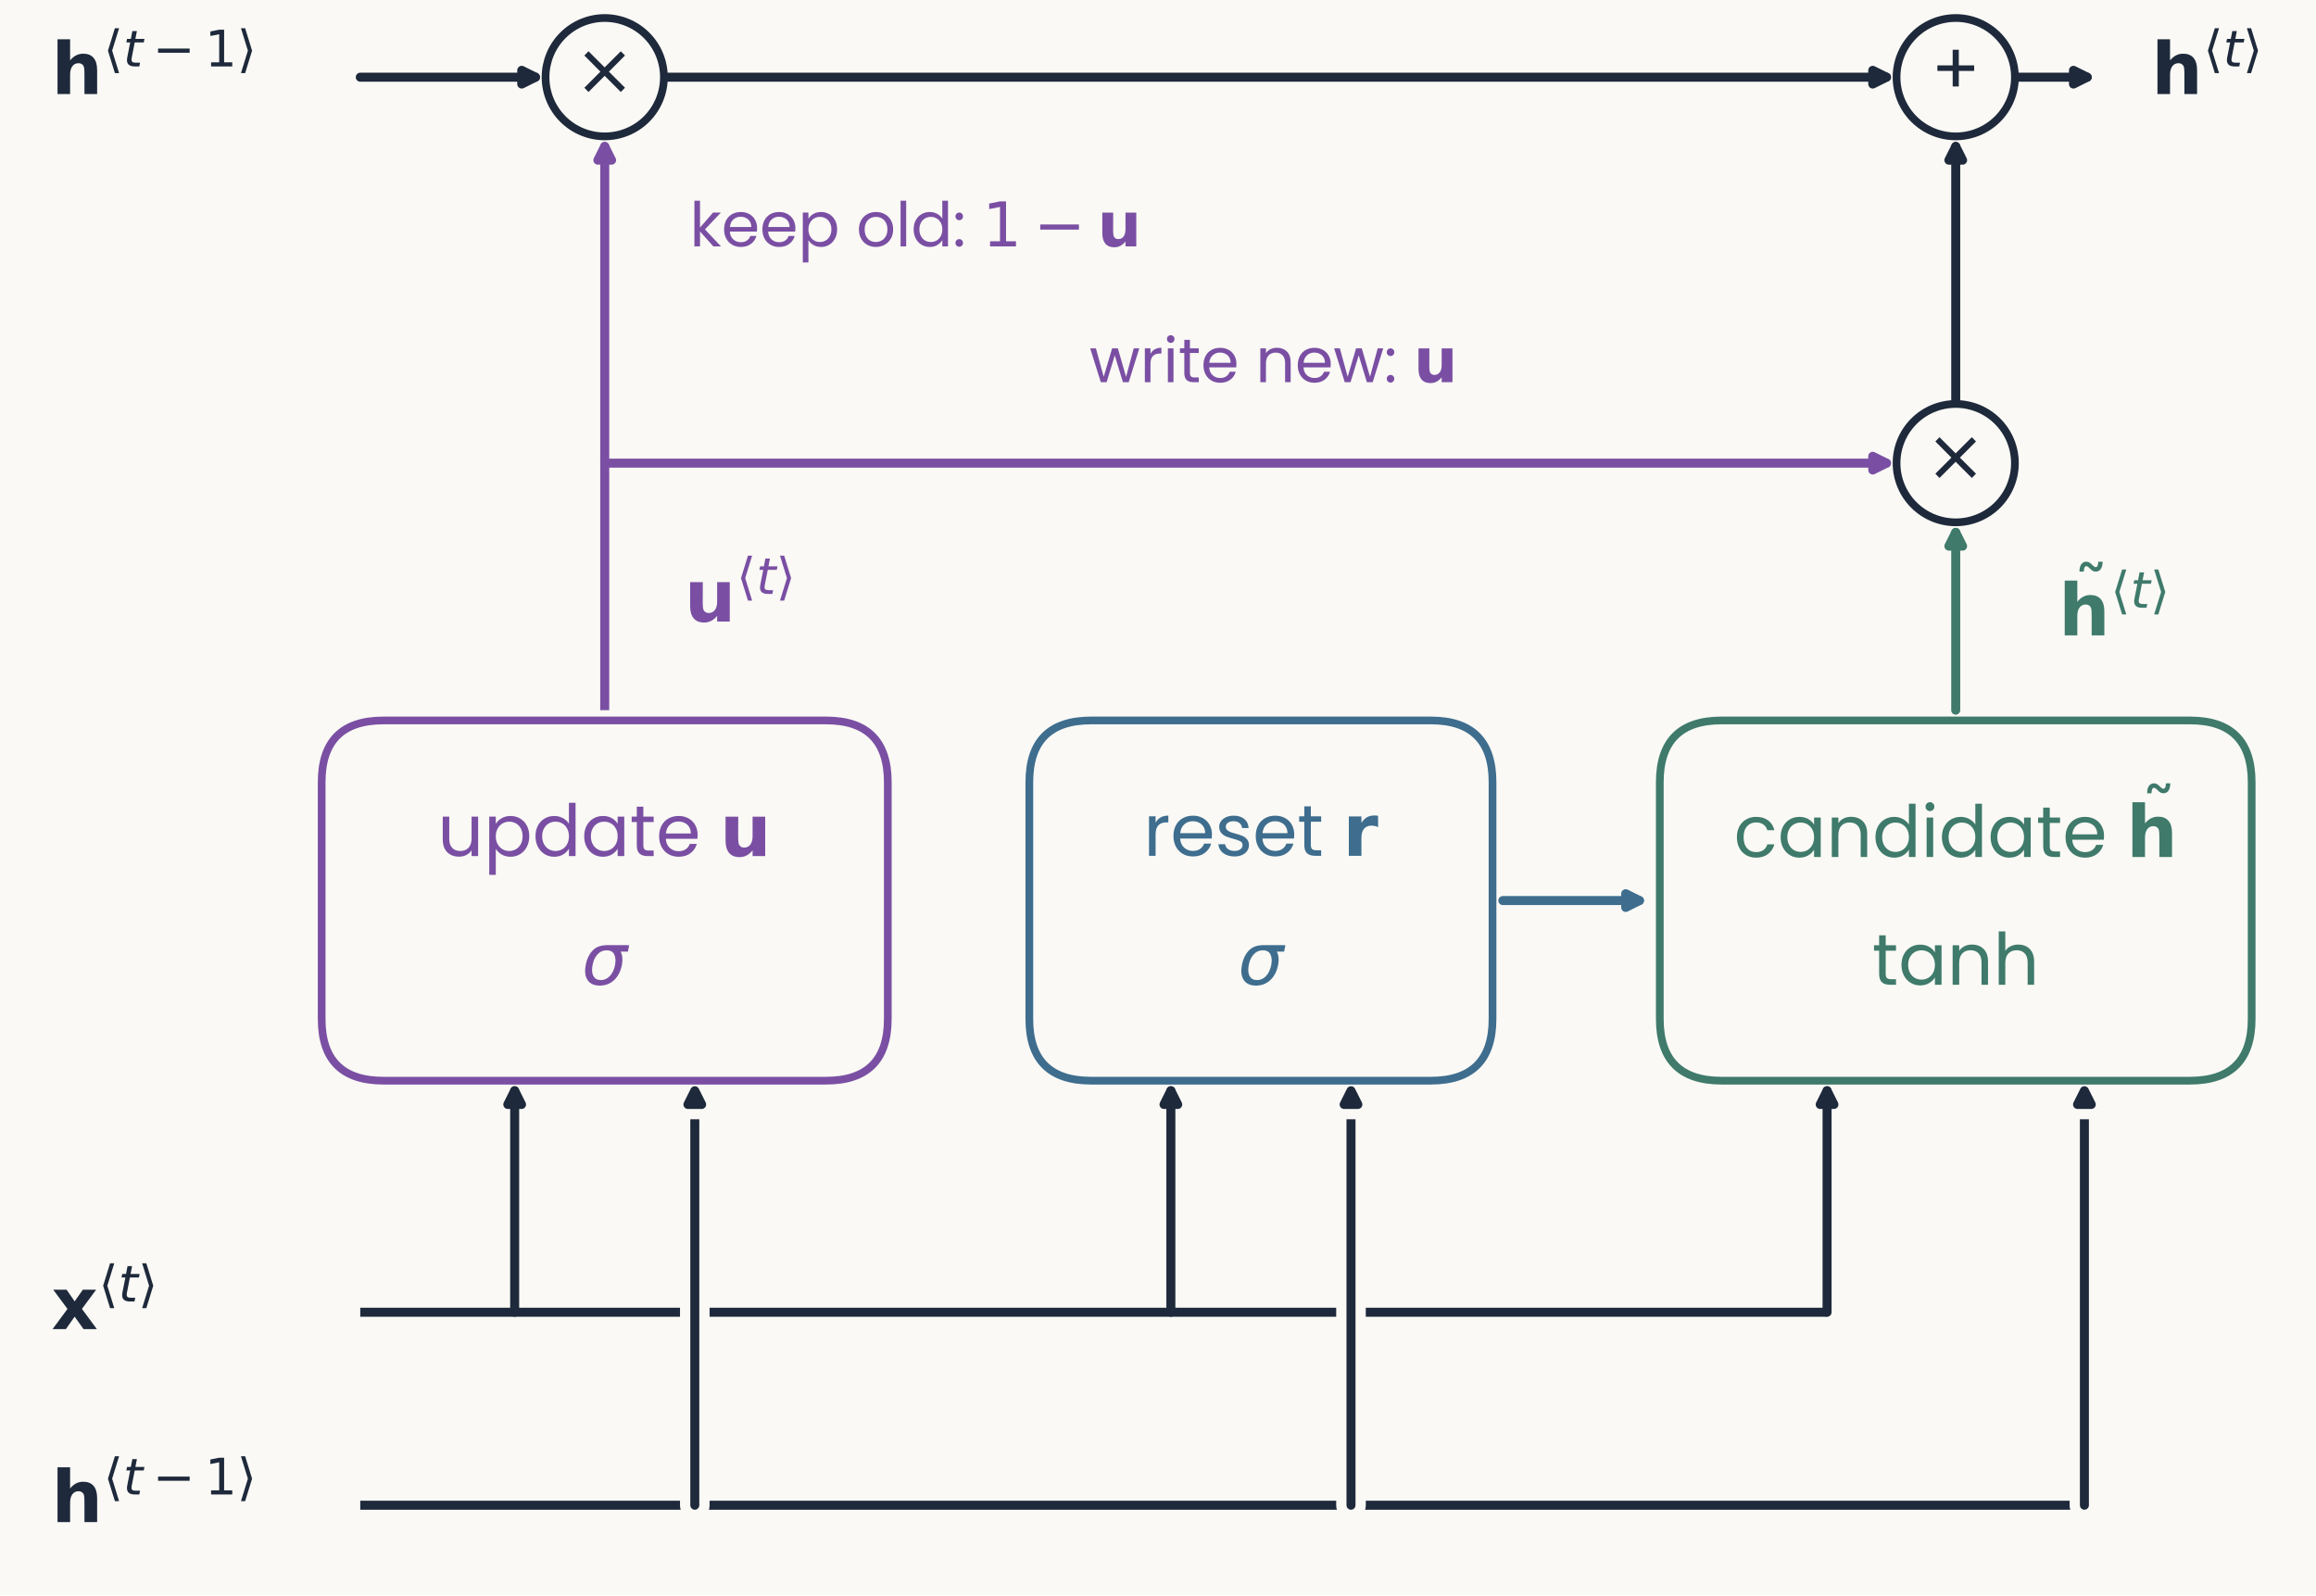
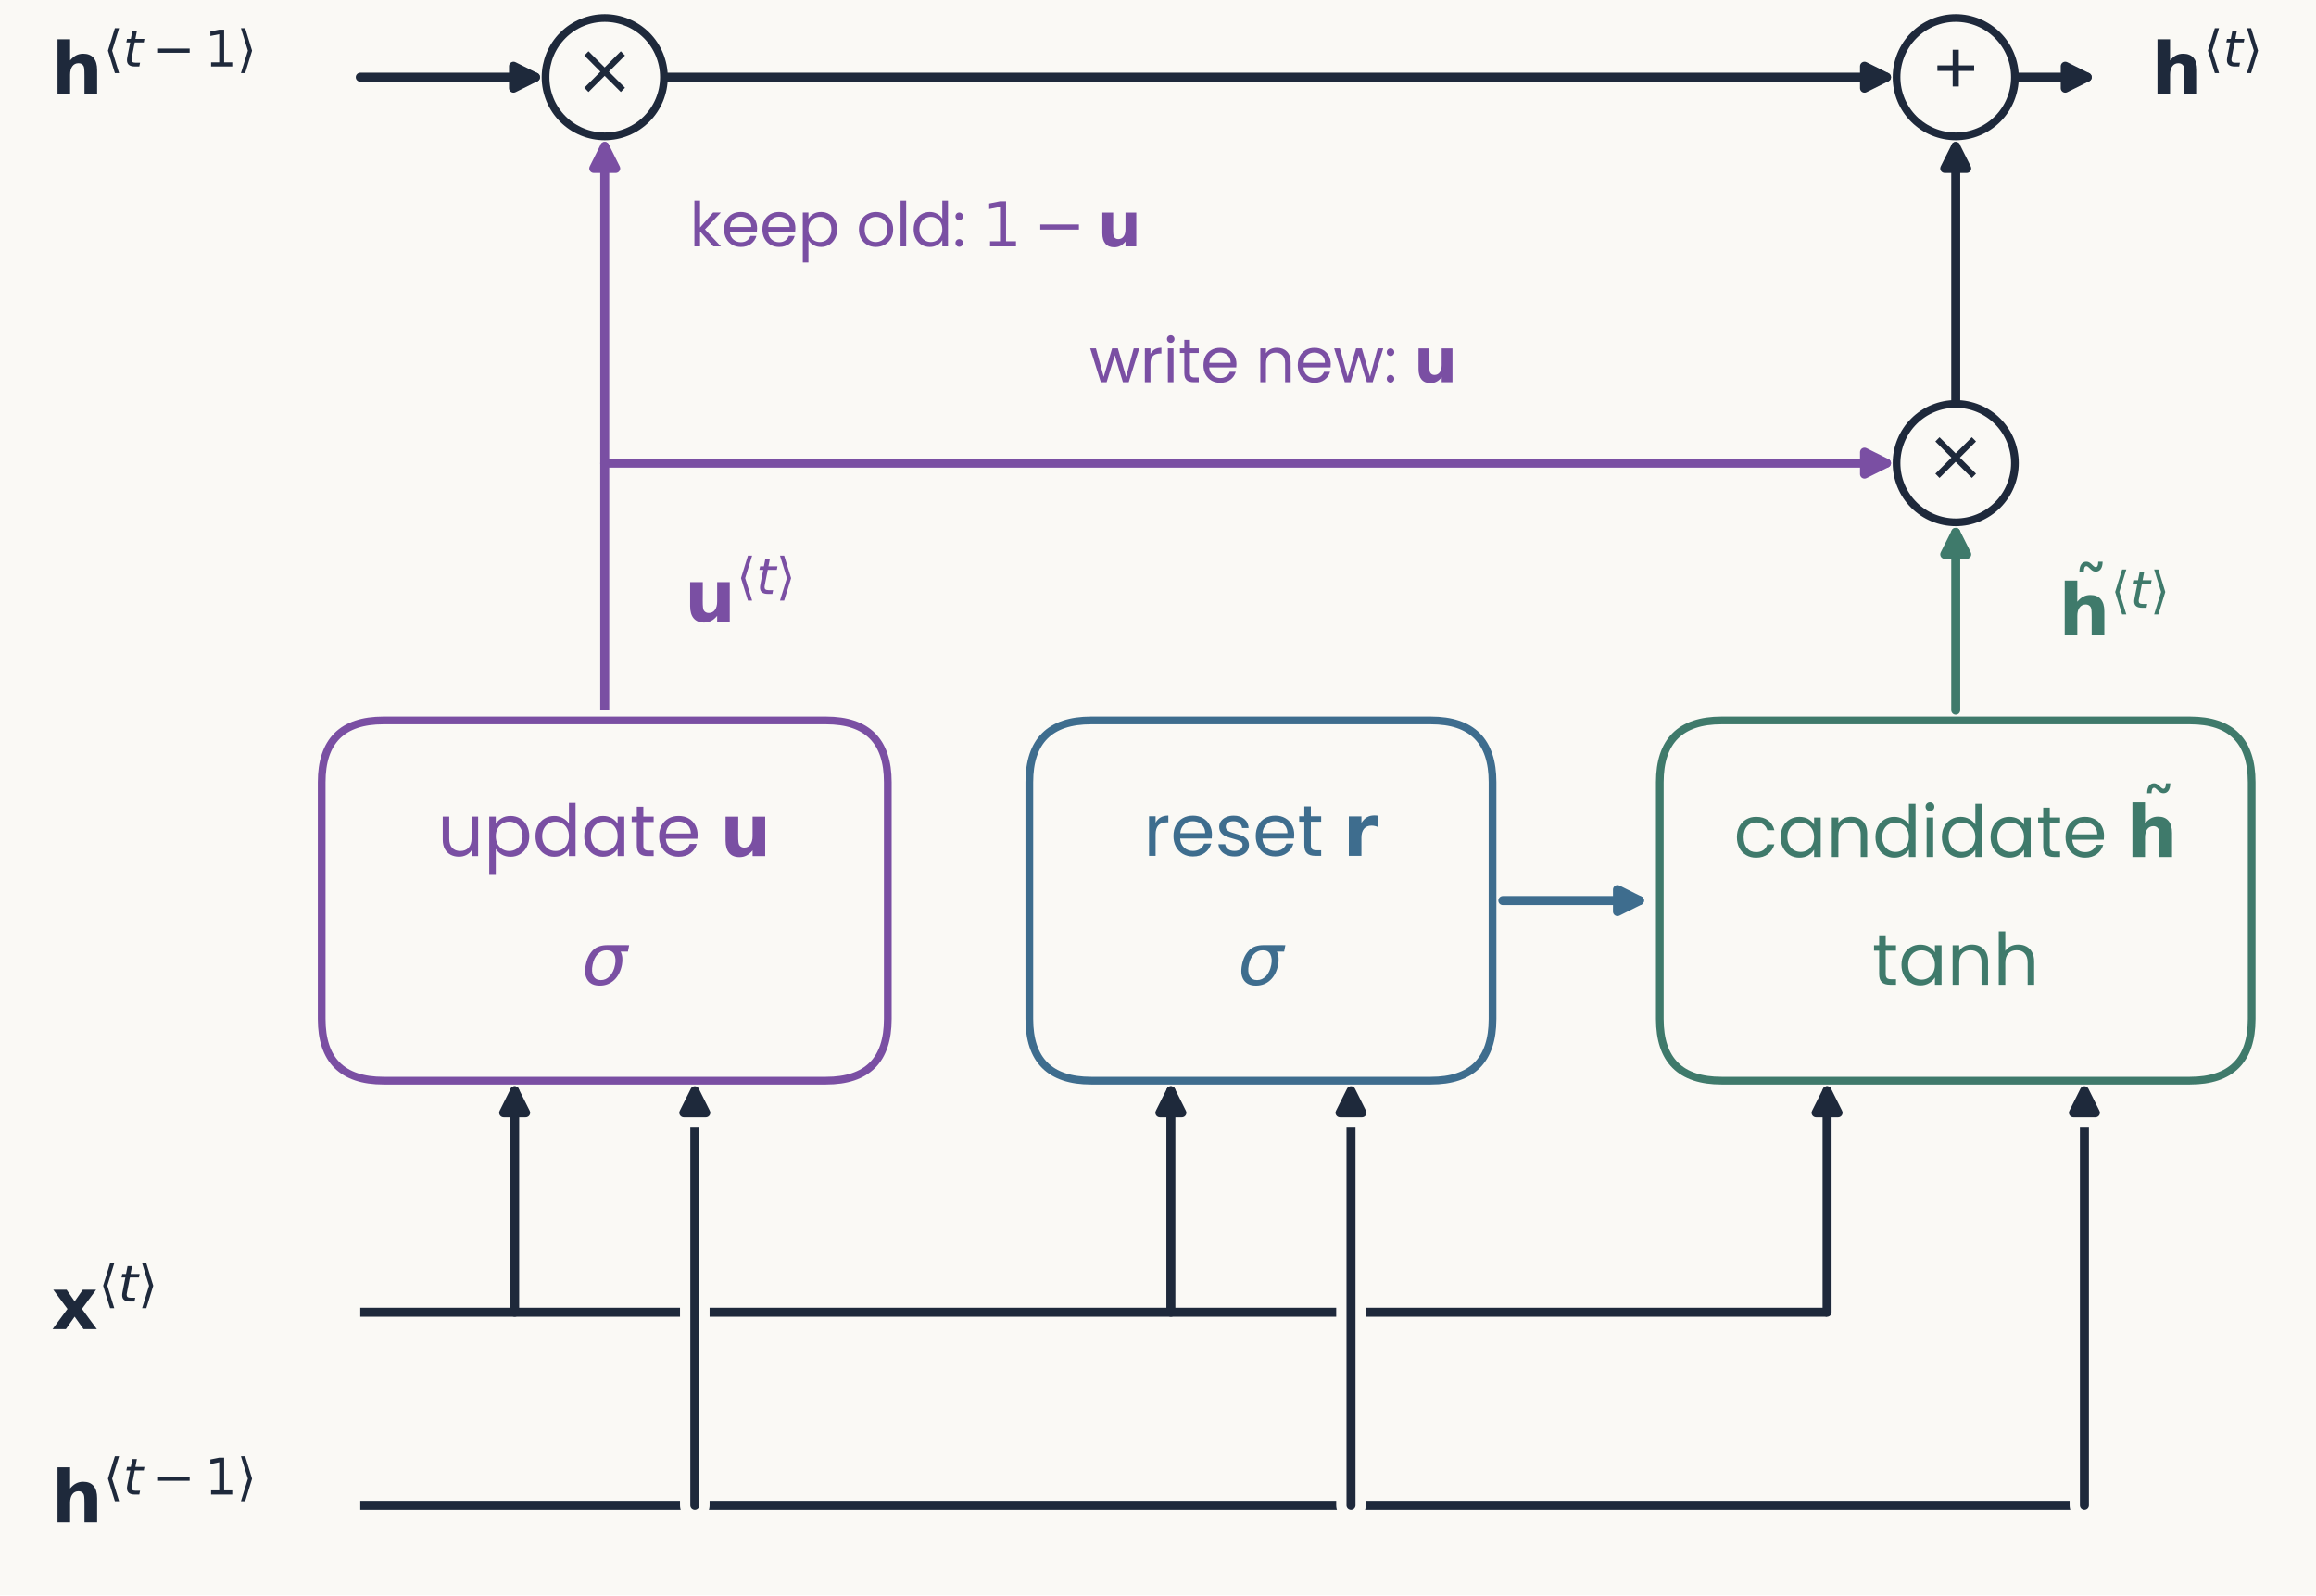
<svg xmlns="http://www.w3.org/2000/svg" xmlns:xlink="http://www.w3.org/1999/xlink" width="675pt" height="465pt" viewBox="0 0 675 465" version="1.1">
  <defs>
    <style type="text/css">*{stroke-linejoin: round; stroke-linecap: butt}</style>
  </defs>
  <g id="figure_1">
    <g id="patch_1">
      <path d="M 0 465  L 675 465  L 675 0  L 0 0  z " style="fill: #faf9f5" />
    </g>
    <g id="axes_1">
      <g id="line2d_1">
-         <path d="M 176.25 207  L 176.25 135  " clip-path="url(#pe2a90ab47a)" style="fill: none; stroke: #7a4fa3; stroke-width: 2.625" />
+         <path d="M 176.25 207  L 176.25 135  " clip-path="url(#pdc6c1aa648)" style="fill: none; stroke: #7a4fa3; stroke-width: 2.625" />
      </g>
      <g id="line2d_2">
-         <path d="M 105 382.5  L 532.5 382.5  " clip-path="url(#pe2a90ab47a)" style="fill: none; stroke: #1e293b; stroke-width: 2.625" />
+         <path d="M 105 382.5  L 532.5 382.5  " clip-path="url(#pdc6c1aa648)" style="fill: none; stroke: #1e293b; stroke-width: 2.625" />
      </g>
      <g id="line2d_3">
-         <path d="M 105 438.75  L 607.5 438.75  " clip-path="url(#pe2a90ab47a)" style="fill: none; stroke: #1e293b; stroke-width: 2.625" />
+         <path d="M 105 438.75  L 607.5 438.75  " clip-path="url(#pdc6c1aa648)" style="fill: none; stroke: #1e293b; stroke-width: 2.625" />
      </g>
      <g id="patch_2">
-         <path d="M 105 22.5  Q 132 22.5 156.065 22.5  " clip-path="url(#pe2a90ab47a)" style="fill: none; stroke: #1e293b; stroke-width: 2.625; stroke-linecap: round" />
-         <path d="M 152.065 20.5  L 156.065 22.5  L 152.065 24.5  z " clip-path="url(#pe2a90ab47a)" style="fill: #1e293b; stroke: #1e293b; stroke-width: 2.625; stroke-linecap: round" />
+         <path d="M 105 22.5  Q 132 22.5 156.065 22.5  " clip-path="url(#pdc6c1aa648)" style="fill: none; stroke: #1e293b; stroke-width: 2.625; stroke-linecap: round" />
+         <path d="M 149.665 19.3  L 156.065 22.5  L 149.665 25.7  z " clip-path="url(#pdc6c1aa648)" style="fill: #1e293b; stroke: #1e293b; stroke-width: 2.625; stroke-linecap: round" />
      </g>
      <g id="patch_3">
-         <path d="M 193.5 22.5  Q 373.125 22.5 549.815 22.5  " clip-path="url(#pe2a90ab47a)" style="fill: none; stroke: #1e293b; stroke-width: 2.625; stroke-linecap: round" />
-         <path d="M 545.815 20.5  L 549.815 22.5  L 545.815 24.5  z " clip-path="url(#pe2a90ab47a)" style="fill: #1e293b; stroke: #1e293b; stroke-width: 2.625; stroke-linecap: round" />
+         <path d="M 193.5 22.5  Q 373.125 22.5 549.815 22.5  " clip-path="url(#pdc6c1aa648)" style="fill: none; stroke: #1e293b; stroke-width: 2.625; stroke-linecap: round" />
+         <path d="M 543.415 19.3  L 549.815 22.5  L 543.415 25.7  z " clip-path="url(#pdc6c1aa648)" style="fill: #1e293b; stroke: #1e293b; stroke-width: 2.625; stroke-linecap: round" />
      </g>
      <g id="patch_4">
-         <path d="M 587.25 22.5  Q 599.25 22.5 608.315 22.5  " clip-path="url(#pe2a90ab47a)" style="fill: none; stroke: #1e293b; stroke-width: 2.625; stroke-linecap: round" />
-         <path d="M 604.315 20.5  L 608.315 22.5  L 604.315 24.5  z " clip-path="url(#pe2a90ab47a)" style="fill: #1e293b; stroke: #1e293b; stroke-width: 2.625; stroke-linecap: round" />
+         <path d="M 587.25 22.5  Q 599.25 22.5 608.315 22.5  " clip-path="url(#pdc6c1aa648)" style="fill: none; stroke: #1e293b; stroke-width: 2.625; stroke-linecap: round" />
+         <path d="M 601.915 19.3  L 608.315 22.5  L 601.915 25.7  z " clip-path="url(#pdc6c1aa648)" style="fill: #1e293b; stroke: #1e293b; stroke-width: 2.625; stroke-linecap: round" />
      </g>
      <g id="patch_5">
-         <path d="M 176.25 135  Q 176.25 87.375 176.25 42.685  " clip-path="url(#pe2a90ab47a)" style="fill: none; stroke: #7a4fa3; stroke-width: 2.625; stroke-linecap: round" />
-         <path d="M 174.25 46.685  L 176.25 42.685  L 178.25 46.685  z " clip-path="url(#pe2a90ab47a)" style="fill: #7a4fa3; stroke: #7a4fa3; stroke-width: 2.625; stroke-linecap: round" />
+         <path d="M 176.25 135  Q 176.25 87.375 176.25 42.685  " clip-path="url(#pdc6c1aa648)" style="fill: none; stroke: #7a4fa3; stroke-width: 2.625; stroke-linecap: round" />
+         <path d="M 173.05 49.085  L 176.25 42.685  L 179.45 49.085  z " clip-path="url(#pdc6c1aa648)" style="fill: #7a4fa3; stroke: #7a4fa3; stroke-width: 2.625; stroke-linecap: round" />
      </g>
      <g id="patch_6">
-         <path d="M 176.25 135  Q 364.5 135 549.815 135  " clip-path="url(#pe2a90ab47a)" style="fill: none; stroke: #7a4fa3; stroke-width: 2.625; stroke-linecap: round" />
-         <path d="M 545.815 133  L 549.815 135  L 545.815 137  z " clip-path="url(#pe2a90ab47a)" style="fill: #7a4fa3; stroke: #7a4fa3; stroke-width: 2.625; stroke-linecap: round" />
+         <path d="M 176.25 135  Q 364.5 135 549.815 135  " clip-path="url(#pdc6c1aa648)" style="fill: none; stroke: #7a4fa3; stroke-width: 2.625; stroke-linecap: round" />
+         <path d="M 543.415 131.8  L 549.815 135  L 543.415 138.2  z " clip-path="url(#pdc6c1aa648)" style="fill: #7a4fa3; stroke: #7a4fa3; stroke-width: 2.625; stroke-linecap: round" />
      </g>
      <g id="patch_7">
-         <path d="M 570 207  Q 570 179.625 570 155.185  " clip-path="url(#pe2a90ab47a)" style="fill: none; stroke: #3f7a6b; stroke-width: 2.625; stroke-linecap: round" />
-         <path d="M 568 159.185  L 570 155.185  L 572 159.185  z " clip-path="url(#pe2a90ab47a)" style="fill: #3f7a6b; stroke: #3f7a6b; stroke-width: 2.625; stroke-linecap: round" />
+         <path d="M 570 207  Q 570 179.625 570 155.185  " clip-path="url(#pdc6c1aa648)" style="fill: none; stroke: #3f7a6b; stroke-width: 2.625; stroke-linecap: round" />
+         <path d="M 566.8 161.585  L 570 155.185  L 573.2 161.585  z " clip-path="url(#pdc6c1aa648)" style="fill: #3f7a6b; stroke: #3f7a6b; stroke-width: 2.625; stroke-linecap: round" />
      </g>
      <g id="patch_8">
-         <path d="M 570 117.75  Q 570 78.75 570 42.685  " clip-path="url(#pe2a90ab47a)" style="fill: none; stroke: #1e293b; stroke-width: 2.625; stroke-linecap: round" />
-         <path d="M 568 46.685  L 570 42.685  L 572 46.685  z " clip-path="url(#pe2a90ab47a)" style="fill: #1e293b; stroke: #1e293b; stroke-width: 2.625; stroke-linecap: round" />
+         <path d="M 570 117.75  Q 570 78.75 570 42.685  " clip-path="url(#pdc6c1aa648)" style="fill: none; stroke: #1e293b; stroke-width: 2.625; stroke-linecap: round" />
+         <path d="M 566.8 49.085  L 570 42.685  L 573.2 49.085  z " clip-path="url(#pdc6c1aa648)" style="fill: #1e293b; stroke: #1e293b; stroke-width: 2.625; stroke-linecap: round" />
      </g>
      <g id="patch_9">
-         <path d="M 438 262.5  Q 459.375 262.5 477.815 262.5  " clip-path="url(#pe2a90ab47a)" style="fill: none; stroke: #3e6d8e; stroke-width: 2.625; stroke-linecap: round" />
-         <path d="M 473.815 260.5  L 477.815 262.5  L 473.815 264.5  z " clip-path="url(#pe2a90ab47a)" style="fill: #3e6d8e; stroke: #3e6d8e; stroke-width: 2.625; stroke-linecap: round" />
+         <path d="M 438 262.5  Q 459.375 262.5 477.815 262.5  " clip-path="url(#pdc6c1aa648)" style="fill: none; stroke: #3e6d8e; stroke-width: 2.625; stroke-linecap: round" />
+         <path d="M 471.415 259.3  L 477.815 262.5  L 471.415 265.7  z " clip-path="url(#pdc6c1aa648)" style="fill: #3e6d8e; stroke: #3e6d8e; stroke-width: 2.625; stroke-linecap: round" />
      </g>
      <g id="patch_10">
-         <path d="M 150 382.5  Q 150 348.75 150 317.935  " clip-path="url(#pe2a90ab47a)" style="fill: none; stroke: #1e293b; stroke-width: 2.625; stroke-linecap: round" />
-         <path d="M 148 321.935  L 150 317.935  L 152 321.935  z " clip-path="url(#pe2a90ab47a)" style="fill: #1e293b; stroke: #1e293b; stroke-width: 2.625; stroke-linecap: round" />
+         <path d="M 150 382.5  Q 150 348.75 150 317.935  " clip-path="url(#pdc6c1aa648)" style="fill: none; stroke: #1e293b; stroke-width: 2.625; stroke-linecap: round" />
+         <path d="M 146.8 324.335  L 150 317.935  L 153.2 324.335  z " clip-path="url(#pdc6c1aa648)" style="fill: #1e293b; stroke: #1e293b; stroke-width: 2.625; stroke-linecap: round" />
      </g>
      <g id="patch_11">
-         <path d="M 341.25 382.5  Q 341.25 348.75 341.25 317.935  " clip-path="url(#pe2a90ab47a)" style="fill: none; stroke: #1e293b; stroke-width: 2.625; stroke-linecap: round" />
-         <path d="M 339.25 321.935  L 341.25 317.935  L 343.25 321.935  z " clip-path="url(#pe2a90ab47a)" style="fill: #1e293b; stroke: #1e293b; stroke-width: 2.625; stroke-linecap: round" />
+         <path d="M 341.25 382.5  Q 341.25 348.75 341.25 317.935  " clip-path="url(#pdc6c1aa648)" style="fill: none; stroke: #1e293b; stroke-width: 2.625; stroke-linecap: round" />
+         <path d="M 338.05 324.335  L 341.25 317.935  L 344.45 324.335  z " clip-path="url(#pdc6c1aa648)" style="fill: #1e293b; stroke: #1e293b; stroke-width: 2.625; stroke-linecap: round" />
      </g>
      <g id="patch_12">
-         <path d="M 532.5 382.5  Q 532.5 348.75 532.5 317.935  " clip-path="url(#pe2a90ab47a)" style="fill: none; stroke: #1e293b; stroke-width: 2.625; stroke-linecap: round" />
-         <path d="M 530.5 321.935  L 532.5 317.935  L 534.5 321.935  z " clip-path="url(#pe2a90ab47a)" style="fill: #1e293b; stroke: #1e293b; stroke-width: 2.625; stroke-linecap: round" />
+         <path d="M 532.5 382.5  Q 532.5 348.75 532.5 317.935  " clip-path="url(#pdc6c1aa648)" style="fill: none; stroke: #1e293b; stroke-width: 2.625; stroke-linecap: round" />
+         <path d="M 529.3 324.335  L 532.5 317.935  L 535.7 324.335  z " clip-path="url(#pdc6c1aa648)" style="fill: #1e293b; stroke: #1e293b; stroke-width: 2.625; stroke-linecap: round" />
      </g>
      <g id="patch_13">
-         <path d="M 202.5 438.75  Q 202.5 376.875 202.5 317.935  " clip-path="url(#pe2a90ab47a)" style="fill: none; stroke: #faf9f5; stroke-width: 8.625; stroke-linecap: round" />
-         <path d="M 202.5 438.75  Q 202.5 376.875 202.5 317.935  " clip-path="url(#pe2a90ab47a)" style="fill: none; stroke: #1e293b; stroke-width: 2.625; stroke-linecap: round" />
-         <path d="M 200.5 321.935  L 202.5 317.935  L 204.5 321.935  z " clip-path="url(#pe2a90ab47a)" style="fill: #1e293b; stroke: #faf9f5; stroke-width: 8.625; stroke-linecap: round" />
-         <path d="M 200.5 321.935  L 202.5 317.935  L 204.5 321.935  z " clip-path="url(#pe2a90ab47a)" style="fill: #1e293b; stroke: #1e293b; stroke-width: 2.625; stroke-linecap: round" />
+         <path d="M 202.5 438.75  Q 202.5 376.875 202.5 317.935  " clip-path="url(#pdc6c1aa648)" style="fill: none; stroke: #faf9f5; stroke-width: 8.625; stroke-linecap: round" />
+         <path d="M 202.5 438.75  Q 202.5 376.875 202.5 317.935  " clip-path="url(#pdc6c1aa648)" style="fill: none; stroke: #1e293b; stroke-width: 2.625; stroke-linecap: round" />
+         <path d="M 199.3 324.335  L 202.5 317.935  L 205.7 324.335  z " clip-path="url(#pdc6c1aa648)" style="fill: #1e293b; stroke: #faf9f5; stroke-width: 8.625; stroke-linecap: round" />
+         <path d="M 199.3 324.335  L 202.5 317.935  L 205.7 324.335  z " clip-path="url(#pdc6c1aa648)" style="fill: #1e293b; stroke: #1e293b; stroke-width: 2.625; stroke-linecap: round" />
      </g>
      <g id="patch_14">
-         <path d="M 393.75 438.75  Q 393.75 376.875 393.75 317.935  " clip-path="url(#pe2a90ab47a)" style="fill: none; stroke: #faf9f5; stroke-width: 8.625; stroke-linecap: round" />
-         <path d="M 393.75 438.75  Q 393.75 376.875 393.75 317.935  " clip-path="url(#pe2a90ab47a)" style="fill: none; stroke: #1e293b; stroke-width: 2.625; stroke-linecap: round" />
-         <path d="M 391.75 321.935  L 393.75 317.935  L 395.75 321.935  z " clip-path="url(#pe2a90ab47a)" style="fill: #1e293b; stroke: #faf9f5; stroke-width: 8.625; stroke-linecap: round" />
-         <path d="M 391.75 321.935  L 393.75 317.935  L 395.75 321.935  z " clip-path="url(#pe2a90ab47a)" style="fill: #1e293b; stroke: #1e293b; stroke-width: 2.625; stroke-linecap: round" />
+         <path d="M 393.75 438.75  Q 393.75 376.875 393.75 317.935  " clip-path="url(#pdc6c1aa648)" style="fill: none; stroke: #faf9f5; stroke-width: 8.625; stroke-linecap: round" />
+         <path d="M 393.75 438.75  Q 393.75 376.875 393.75 317.935  " clip-path="url(#pdc6c1aa648)" style="fill: none; stroke: #1e293b; stroke-width: 2.625; stroke-linecap: round" />
+         <path d="M 390.55 324.335  L 393.75 317.935  L 396.95 324.335  z " clip-path="url(#pdc6c1aa648)" style="fill: #1e293b; stroke: #faf9f5; stroke-width: 8.625; stroke-linecap: round" />
+         <path d="M 390.55 324.335  L 393.75 317.935  L 396.95 324.335  z " clip-path="url(#pdc6c1aa648)" style="fill: #1e293b; stroke: #1e293b; stroke-width: 2.625; stroke-linecap: round" />
      </g>
      <g id="patch_15">
-         <path d="M 607.5 438.75  Q 607.5 376.875 607.5 317.935  " clip-path="url(#pe2a90ab47a)" style="fill: none; stroke: #faf9f5; stroke-width: 8.625; stroke-linecap: round" />
-         <path d="M 607.5 438.75  Q 607.5 376.875 607.5 317.935  " clip-path="url(#pe2a90ab47a)" style="fill: none; stroke: #1e293b; stroke-width: 2.625; stroke-linecap: round" />
-         <path d="M 605.5 321.935  L 607.5 317.935  L 609.5 321.935  z " clip-path="url(#pe2a90ab47a)" style="fill: #1e293b; stroke: #faf9f5; stroke-width: 8.625; stroke-linecap: round" />
-         <path d="M 605.5 321.935  L 607.5 317.935  L 609.5 321.935  z " clip-path="url(#pe2a90ab47a)" style="fill: #1e293b; stroke: #1e293b; stroke-width: 2.625; stroke-linecap: round" />
+         <path d="M 607.5 438.75  Q 607.5 376.875 607.5 317.935  " clip-path="url(#pdc6c1aa648)" style="fill: none; stroke: #faf9f5; stroke-width: 8.625; stroke-linecap: round" />
+         <path d="M 607.5 438.75  Q 607.5 376.875 607.5 317.935  " clip-path="url(#pdc6c1aa648)" style="fill: none; stroke: #1e293b; stroke-width: 2.625; stroke-linecap: round" />
+         <path d="M 604.3 324.335  L 607.5 317.935  L 610.7 324.335  z " clip-path="url(#pdc6c1aa648)" style="fill: #1e293b; stroke: #faf9f5; stroke-width: 8.625; stroke-linecap: round" />
+         <path d="M 604.3 324.335  L 607.5 317.935  L 610.7 324.335  z " clip-path="url(#pdc6c1aa648)" style="fill: #1e293b; stroke: #1e293b; stroke-width: 2.625; stroke-linecap: round" />
      </g>
      <g id="patch_16">
-         <path d="M 176.25 39.75  C 180.825 39.75 185.213 37.932 188.448 34.698  C 191.682 31.463 193.5 27.075 193.5 22.5  C 193.5 17.925 191.682 13.537 188.448 10.302  C 185.213 7.068 180.825 5.25 176.25 5.25  C 171.675 5.25 167.287 7.068 164.052 10.302  C 160.818 13.537 159 17.925 159 22.5  C 159 27.075 160.818 31.463 164.052 34.698  C 167.287 37.932 171.675 39.75 176.25 39.75  z " clip-path="url(#pe2a90ab47a)" style="fill: #faf9f5; stroke: #1e293b; stroke-width: 2.25; stroke-linejoin: miter" />
+         <path d="M 176.25 39.75  C 180.825 39.75 185.213 37.932 188.448 34.698  C 191.682 31.463 193.5 27.075 193.5 22.5  C 193.5 17.925 191.682 13.537 188.448 10.302  C 185.213 7.068 180.825 5.25 176.25 5.25  C 171.675 5.25 167.287 7.068 164.052 10.302  C 160.818 13.537 159 17.925 159 22.5  C 159 27.075 160.818 31.463 164.052 34.698  C 167.287 37.932 171.675 39.75 176.25 39.75  z " clip-path="url(#pdc6c1aa648)" style="fill: #faf9f5; stroke: #1e293b; stroke-width: 2.25; stroke-linejoin: miter" />
      </g>
      <g id="patch_17">
-         <path d="M 570 39.75  C 574.575 39.75 578.963 37.932 582.198 34.698  C 585.432 31.463 587.25 27.075 587.25 22.5  C 587.25 17.925 585.432 13.537 582.198 10.302  C 578.963 7.068 574.575 5.25 570 5.25  C 565.425 5.25 561.037 7.068 557.802 10.302  C 554.568 13.537 552.75 17.925 552.75 22.5  C 552.75 27.075 554.568 31.463 557.802 34.698  C 561.037 37.932 565.425 39.75 570 39.75  z " clip-path="url(#pe2a90ab47a)" style="fill: #faf9f5; stroke: #1e293b; stroke-width: 2.25; stroke-linejoin: miter" />
+         <path d="M 570 39.75  C 574.575 39.75 578.963 37.932 582.198 34.698  C 585.432 31.463 587.25 27.075 587.25 22.5  C 587.25 17.925 585.432 13.537 582.198 10.302  C 578.963 7.068 574.575 5.25 570 5.25  C 565.425 5.25 561.037 7.068 557.802 10.302  C 554.568 13.537 552.75 17.925 552.75 22.5  C 552.75 27.075 554.568 31.463 557.802 34.698  C 561.037 37.932 565.425 39.75 570 39.75  z " clip-path="url(#pdc6c1aa648)" style="fill: #faf9f5; stroke: #1e293b; stroke-width: 2.25; stroke-linejoin: miter" />
      </g>
      <g id="patch_18">
-         <path d="M 111.75 315  L 240.75 315  Q 258.75 315 258.75 297  L 258.75 228  Q 258.75 210 240.75 210  L 111.75 210  Q 93.75 210 93.75 228  L 93.75 297  Q 93.75 315 111.75 315  z " clip-path="url(#pe2a90ab47a)" style="fill: #faf9f5; stroke: #7a4fa3; stroke-width: 2.25; stroke-linejoin: miter" />
+         <path d="M 111.75 315  L 240.75 315  Q 258.75 315 258.75 297  L 258.75 228  Q 258.75 210 240.75 210  L 111.75 210  Q 93.75 210 93.75 228  L 93.75 297  Q 93.75 315 111.75 315  z " clip-path="url(#pdc6c1aa648)" style="fill: #faf9f5; stroke: #7a4fa3; stroke-width: 2.25; stroke-linejoin: miter" />
      </g>
      <g id="patch_19">
-         <path d="M 570 152.25  C 574.575 152.25 578.963 150.432 582.198 147.198  C 585.432 143.963 587.25 139.575 587.25 135  C 587.25 130.425 585.432 126.037 582.198 122.802  C 578.963 119.568 574.575 117.75 570 117.75  C 565.425 117.75 561.037 119.568 557.802 122.802  C 554.568 126.037 552.75 130.425 552.75 135  C 552.75 139.575 554.568 143.963 557.802 147.198  C 561.037 150.432 565.425 152.25 570 152.25  z " clip-path="url(#pe2a90ab47a)" style="fill: #faf9f5; stroke: #1e293b; stroke-width: 2.25; stroke-linejoin: miter" />
+         <path d="M 570 152.25  C 574.575 152.25 578.963 150.432 582.198 147.198  C 585.432 143.963 587.25 139.575 587.25 135  C 587.25 130.425 585.432 126.037 582.198 122.802  C 578.963 119.568 574.575 117.75 570 117.75  C 565.425 117.75 561.037 119.568 557.802 122.802  C 554.568 126.037 552.75 130.425 552.75 135  C 552.75 139.575 554.568 143.963 557.802 147.198  C 561.037 150.432 565.425 152.25 570 152.25  z " clip-path="url(#pdc6c1aa648)" style="fill: #faf9f5; stroke: #1e293b; stroke-width: 2.25; stroke-linejoin: miter" />
      </g>
      <g id="patch_20">
-         <path d="M 318 315  L 417 315  Q 435 315 435 297  L 435 228  Q 435 210 417 210  L 318 210  Q 300 210 300 228  L 300 297  Q 300 315 318 315  z " clip-path="url(#pe2a90ab47a)" style="fill: #faf9f5; stroke: #3e6d8e; stroke-width: 2.25; stroke-linejoin: miter" />
+         <path d="M 318 315  L 417 315  Q 435 315 435 297  L 435 228  Q 435 210 417 210  L 318 210  Q 300 210 300 228  L 300 297  Q 300 315 318 315  z " clip-path="url(#pdc6c1aa648)" style="fill: #faf9f5; stroke: #3e6d8e; stroke-width: 2.25; stroke-linejoin: miter" />
      </g>
      <g id="patch_21">
-         <path d="M 501.75 315  L 638.25 315  Q 656.25 315 656.25 297  L 656.25 228  Q 656.25 210 638.25 210  L 501.75 210  Q 483.75 210 483.75 228  L 483.75 297  Q 483.75 315 501.75 315  z " clip-path="url(#pe2a90ab47a)" style="fill: #faf9f5; stroke: #3f7a6b; stroke-width: 2.25; stroke-linejoin: miter" />
+         <path d="M 501.75 315  L 638.25 315  Q 656.25 315 656.25 297  L 656.25 228  Q 656.25 210 638.25 210  L 501.75 210  Q 483.75 210 483.75 228  L 483.75 297  Q 483.75 315 501.75 315  z " clip-path="url(#pdc6c1aa648)" style="fill: #faf9f5; stroke: #3f7a6b; stroke-width: 2.25; stroke-linejoin: miter" />
      </g>
      <g id="text_1">
        <g style="fill: #1e293b" transform="translate(15 27.54) scale(0.21 -0.21)">
          <defs>
            <path id="DejaVuSans-Bold-68" d="M 4056 2131  L 4056 0  L 2931 0  L 2931 347  L 2931 1625  Q 2931 2084 2911 2256  Q 2891 2428 2841 2509  Q 2775 2619 2662 2680  Q 2550 2741 2406 2741  Q 2056 2741 1856 2470  Q 1656 2200 1656 1722  L 1656 0  L 538 0  L 538 4863  L 1656 4863  L 1656 2988  Q 1909 3294 2193 3439  Q 2478 3584 2822 3584  Q 3428 3584 3742 3212  Q 4056 2841 4056 2131  z " transform="scale(0.015625)" />
            <path id="DejaVuSans-27e8" d="M 572 2006  L 1453 4856  L 1984 4856  L 1103 2006  L 1984 -844  L 1453 -844  L 572 2006  z " transform="scale(0.015625)" />
            <path id="DejaVuSans-Oblique-74" d="M 2706 3500  L 2619 3053  L 1472 3053  L 1100 1153  Q 1081 1047 1072 975  Q 1063 903 1063 863  Q 1063 663 1183 572  Q 1303 481 1569 481  L 2150 481  L 2053 0  L 1503 0  Q 991 0 739 200  Q 488 400 488 806  Q 488 878 497 964  Q 506 1050 525 1153  L 897 3053  L 409 3053  L 500 3500  L 978 3500  L 1172 4494  L 1747 4494  L 1556 3500  L 2706 3500  z " transform="scale(0.015625)" />
            <path id="DejaVuSans-2212" d="M 678 2272  L 4684 2272  L 4684 1741  L 678 1741  L 678 2272  z " transform="scale(0.015625)" />
            <path id="DejaVuSans-31" d="M 794 531  L 1825 531  L 1825 4091  L 703 3866  L 703 4441  L 1819 4666  L 2450 4666  L 2450 531  L 3481 531  L 3481 0  L 794 0  L 794 531  z " transform="scale(0.015625)" />
            <path id="DejaVuSans-27e9" d="M 1925 2006  L 1044 -844  L 513 -844  L 1394 2006  L 513 4856  L 1044 4856  L 1925 2006  z " transform="scale(0.015625)" />
          </defs>
          <use xlink:href="#DejaVuSans-Bold-68" transform="translate(0 0.60625)" />
          <use xlink:href="#DejaVuSans-27e8" transform="translate(72.14844 38.8875) scale(0.7)" />
          <use xlink:href="#DejaVuSans-Oblique-74" transform="translate(99.45801 38.8875) scale(0.7)" />
          <use xlink:href="#DejaVuSans-2212" transform="translate(140.542 38.8875) scale(0.7)" />
          <use xlink:href="#DejaVuSans-31" transform="translate(212.832 38.8875) scale(0.7)" />
          <use xlink:href="#DejaVuSans-27e9" transform="translate(257.3682 38.8875) scale(0.7)" />
        </g>
      </g>
      <g id="text_2">
        <g style="fill: #1e293b" transform="translate(167.43 27.54) scale(0.21 -0.21)">
          <defs>
            <path id="DejaVuSans-d7" d="M 4488 3438  L 3059 2003  L 4488 575  L 4116 197  L 2681 1631  L 1247 197  L 878 575  L 2303 2003  L 878 3438  L 1247 3816  L 2681 2381  L 4116 3816  L 4488 3438  z " transform="scale(0.015625)" />
          </defs>
          <use xlink:href="#DejaVuSans-d7" transform="translate(0 0.375)" />
        </g>
      </g>
      <g id="text_3">
        <g style="fill: #1e293b" transform="translate(562.8288 27.54) scale(0.21 -0.21)">
          <defs>
            <path id="Poppins-Regular-2b" d="M 3821 2093  L 2458 2093  L 2458 710  L 1914 710  L 1914 2093  L 557 2093  L 557 2586  L 1914 2586  L 1914 3974  L 2458 3974  L 2458 2586  L 3821 2586  L 3821 2093  z " transform="scale(0.015625)" />
          </defs>
          <use xlink:href="#Poppins-Regular-2b" />
        </g>
      </g>
      <g id="text_4">
        <g style="fill: #7a4fa3" transform="translate(127.53 249.54) scale(0.21 -0.21)">
          <defs>
            <path id="Poppins-Regular-75" d="M 3603 3507  L 3603 0  L 3021 0  L 3021 518  Q 2854 250 2556 99  Q 2259 -51 1901 -51  Q 1491 -51 1164 118  Q 838 288 649 627  Q 461 966 461 1453  L 461 3507  L 1037 3507  L 1037 1530  Q 1037 1011 1299 732  Q 1562 454 2016 454  Q 2483 454 2752 742  Q 3021 1030 3021 1581  L 3021 3507  L 3603 3507  z " transform="scale(0.015625)" />
            <path id="Poppins-Regular-70" d="M 1075 2861  Q 1248 3162 1590 3363  Q 1933 3565 2387 3565  Q 2854 3565 3235 3341  Q 3616 3117 3833 2710  Q 4051 2304 4051 1766  Q 4051 1235 3833 819  Q 3616 403 3235 172  Q 2854 -58 2387 -58  Q 1939 -58 1596 144  Q 1254 346 1075 646  L 1075 -1664  L 493 -1664  L 493 3507  L 1075 3507  L 1075 2861  z M 3456 1766  Q 3456 2163 3296 2457  Q 3136 2752 2864 2905  Q 2592 3059 2266 3059  Q 1946 3059 1674 2902  Q 1402 2746 1238 2448  Q 1075 2150 1075 1760  Q 1075 1363 1238 1065  Q 1402 768 1674 611  Q 1946 454 2266 454  Q 2592 454 2864 611  Q 3136 768 3296 1065  Q 3456 1363 3456 1766  z " transform="scale(0.015625)" />
            <path id="Poppins-Regular-64" d="M 275 1766  Q 275 2304 492 2710  Q 710 3117 1091 3341  Q 1472 3565 1946 3565  Q 2355 3565 2707 3376  Q 3059 3187 3245 2880  L 3245 4736  L 3834 4736  L 3834 0  L 3245 0  L 3245 659  Q 3072 346 2733 144  Q 2394 -58 1939 -58  Q 1472 -58 1091 172  Q 710 403 492 819  Q 275 1235 275 1766  z M 3245 1760  Q 3245 2157 3085 2451  Q 2925 2746 2653 2902  Q 2381 3059 2054 3059  Q 1728 3059 1459 2905  Q 1190 2752 1030 2457  Q 870 2163 870 1766  Q 870 1363 1030 1065  Q 1190 768 1459 611  Q 1728 454 2054 454  Q 2381 454 2653 611  Q 2925 768 3085 1065  Q 3245 1363 3245 1760  z " transform="scale(0.015625)" />
            <path id="Poppins-Regular-61" d="M 275 1766  Q 275 2304 492 2710  Q 710 3117 1091 3341  Q 1472 3565 1939 3565  Q 2400 3565 2739 3366  Q 3078 3168 3245 2867  L 3245 3507  L 3834 3507  L 3834 0  L 3245 0  L 3245 653  Q 3072 346 2729 144  Q 2387 -58 1933 -58  Q 1466 -58 1088 172  Q 710 403 492 819  Q 275 1235 275 1766  z M 3245 1760  Q 3245 2157 3085 2451  Q 2925 2746 2653 2902  Q 2381 3059 2054 3059  Q 1728 3059 1459 2905  Q 1190 2752 1030 2457  Q 870 2163 870 1766  Q 870 1363 1030 1065  Q 1190 768 1459 611  Q 1728 454 2054 454  Q 2381 454 2653 611  Q 2925 768 3085 1065  Q 3245 1363 3245 1760  z " transform="scale(0.015625)" />
            <path id="Poppins-Regular-74" d="M 1203 3027  L 1203 960  Q 1203 704 1312 598  Q 1421 493 1690 493  L 2118 493  L 2118 0  L 1594 0  Q 1107 0 864 224  Q 621 448 621 960  L 621 3027  L 166 3027  L 166 3507  L 621 3507  L 621 4390  L 1203 4390  L 1203 3507  L 2118 3507  L 2118 3027  L 1203 3027  z " transform="scale(0.015625)" />
            <path id="Poppins-Regular-65" d="M 3693 1888  Q 3693 1722 3674 1536  L 870 1536  Q 902 1018 1225 726  Q 1549 435 2010 435  Q 2387 435 2640 611  Q 2893 787 2995 1082  L 3622 1082  Q 3482 576 3059 259  Q 2637 -58 2010 -58  Q 1510 -58 1116 166  Q 723 390 499 803  Q 275 1216 275 1760  Q 275 2304 492 2713  Q 710 3123 1104 3344  Q 1498 3565 2010 3565  Q 2509 3565 2893 3347  Q 3277 3130 3485 2749  Q 3693 2368 3693 1888  z M 3091 2010  Q 3091 2342 2944 2582  Q 2797 2822 2544 2947  Q 2291 3072 1984 3072  Q 1542 3072 1232 2790  Q 922 2509 877 2010  L 3091 2010  z " transform="scale(0.015625)" />
            <path id="Poppins-Regular-20" transform="scale(0.015625)" />
            <path id="DejaVuSans-Bold-75" d="M 500 1363  L 500 3500  L 1625 3500  L 1625 3150  Q 1625 2866 1622 2436  Q 1619 2006 1619 1863  Q 1619 1441 1641 1255  Q 1663 1069 1716 984  Q 1784 875 1895 815  Q 2006 756 2150 756  Q 2500 756 2700 1025  Q 2900 1294 2900 1772  L 2900 3500  L 4019 3500  L 4019 0  L 2900 0  L 2900 506  Q 2647 200 2364 54  Q 2081 -91 1741 -91  Q 1134 -91 817 281  Q 500 653 500 1363  z " transform="scale(0.015625)" />
          </defs>
          <use xlink:href="#Poppins-Regular-75" />
          <use xlink:href="#Poppins-Regular-70" transform="translate(63.99999 0)" />
          <use xlink:href="#Poppins-Regular-64" transform="translate(131.6 0)" />
          <use xlink:href="#Poppins-Regular-61" transform="translate(199.2 0)" />
          <use xlink:href="#Poppins-Regular-74" transform="translate(266.8 0)" />
          <use xlink:href="#Poppins-Regular-65" transform="translate(303.2 0)" />
          <use xlink:href="#Poppins-Regular-20" transform="translate(365.1999 0)" />
          <use xlink:href="#DejaVuSans-Bold-75" transform="translate(391.8999 0)" />
        </g>
      </g>
      <g id="text_5">
        <g style="fill: #7a4fa3" transform="translate(169.53 287.04) scale(0.21 -0.21)">
          <defs>
            <path id="DejaVuSans-Oblique-3c3" d="M 2219 3044  Q 1744 3044 1422 2700  Q 1081 2341 969 1747  Q 844 1119 1044 756  Q 1241 397 1706 397  Q 2166 397 2503 759  Q 2844 1122 2966 1747  Q 3075 2319 2881 2700  Q 2700 3044 2219 3044  z M 2309 3503  L 4219 3500  L 4106 2925  L 3463 2925  Q 3706 2438 3575 1747  Q 3406 888 2884 400  Q 2359 -91 1609 -91  Q 856 -91 525 400  Q 194 888 363 1747  Q 528 2609 1050 3097  Q 1484 3503 2309 3503  z " transform="scale(0.015625)" />
          </defs>
          <use xlink:href="#DejaVuSans-Oblique-3c3" transform="translate(0 0.265625)" />
        </g>
      </g>
      <g id="text_6">
        <g style="fill: #7a4fa3" transform="translate(201 71.82) scale(0.18 -0.18)">
          <defs>
            <path id="Poppins-Regular-6b" d="M 2451 0  L 1075 1549  L 1075 0  L 493 0  L 493 4736  L 1075 4736  L 1075 1952  L 2426 3507  L 3238 3507  L 1587 1760  L 3245 0  L 2451 0  z " transform="scale(0.015625)" />
            <path id="Poppins-Regular-6f" d="M 2022 -58  Q 1530 -58 1130 166  Q 730 390 502 803  Q 275 1216 275 1760  Q 275 2298 508 2710  Q 742 3123 1145 3344  Q 1549 3565 2048 3565  Q 2547 3565 2950 3344  Q 3354 3123 3587 2713  Q 3821 2304 3821 1760  Q 3821 1216 3581 803  Q 3341 390 2931 166  Q 2522 -58 2022 -58  z M 2022 454  Q 2336 454 2611 601  Q 2886 749 3056 1043  Q 3226 1338 3226 1760  Q 3226 2182 3059 2476  Q 2893 2771 2624 2915  Q 2355 3059 2042 3059  Q 1722 3059 1456 2915  Q 1190 2771 1030 2476  Q 870 2182 870 1760  Q 870 1331 1027 1036  Q 1184 742 1446 598  Q 1709 454 2022 454  z " transform="scale(0.015625)" />
            <path id="Poppins-Regular-6c" d="M 1075 4736  L 1075 0  L 493 0  L 493 4736  L 1075 4736  z " transform="scale(0.015625)" />
            <path id="Poppins-Regular-3a" d="M 678 -38  Q 512 -38 397 77  Q 282 192 282 358  Q 282 525 397 640  Q 512 755 678 755  Q 838 755 950 640  Q 1062 525 1062 358  Q 1062 192 950 77  Q 838 -38 678 -38  z M 678 2714  Q 512 2714 397 2829  Q 282 2944 282 3110  Q 282 3277 397 3392  Q 512 3507 678 3507  Q 838 3507 950 3392  Q 1062 3277 1062 3110  Q 1062 2944 950 2829  Q 838 2714 678 2714  z " transform="scale(0.015625)" />
          </defs>
          <use xlink:href="#Poppins-Regular-6b" />
          <use xlink:href="#Poppins-Regular-65" transform="translate(51.49999 0)" />
          <use xlink:href="#Poppins-Regular-65" transform="translate(113.5 0)" />
          <use xlink:href="#Poppins-Regular-70" transform="translate(175.5 0)" />
          <use xlink:href="#Poppins-Regular-20" transform="translate(243.0999 0)" />
          <use xlink:href="#Poppins-Regular-6f" transform="translate(269.7999 0)" />
          <use xlink:href="#Poppins-Regular-6c" transform="translate(333.7999 0)" />
          <use xlink:href="#Poppins-Regular-64" transform="translate(358.3999 0)" />
          <use xlink:href="#Poppins-Regular-3a" transform="translate(425.9999 0)" />
          <use xlink:href="#Poppins-Regular-20" transform="translate(447.2999 0)" />
          <use xlink:href="#DejaVuSans-31" transform="translate(473.9999 0)" />
          <use xlink:href="#DejaVuSans-2212" transform="translate(557.1054 0)" />
          <use xlink:href="#DejaVuSans-Bold-75" transform="translate(660.3768 0)" />
        </g>
      </g>
      <g id="text_7">
        <g style="fill: #7a4fa3" transform="translate(317.52 111.57) scale(0.18 -0.18)">
          <defs>
            <path id="Poppins-Regular-77" d="M 5165 3507  L 4070 0  L 3469 0  L 2624 2784  L 1779 0  L 1178 0  L 77 3507  L 672 3507  L 1478 563  L 2349 3507  L 2944 3507  L 3795 557  L 4589 3507  L 5165 3507  z " transform="scale(0.015625)" />
            <path id="Poppins-Regular-72" d="M 1075 2938  Q 1229 3238 1513 3404  Q 1798 3571 2208 3571  L 2208 2970  L 2054 2970  Q 1075 2970 1075 1907  L 1075 0  L 493 0  L 493 3507  L 1075 3507  L 1075 2938  z " transform="scale(0.015625)" />
            <path id="Poppins-Regular-69" d="M 794 4077  Q 627 4077 512 4192  Q 397 4307 397 4474  Q 397 4640 512 4755  Q 627 4870 794 4870  Q 954 4870 1066 4755  Q 1178 4640 1178 4474  Q 1178 4307 1066 4192  Q 954 4077 794 4077  z M 1075 3507  L 1075 0  L 493 0  L 493 3507  L 1075 3507  z " transform="scale(0.015625)" />
            <path id="Poppins-Regular-6e" d="M 2202 3571  Q 2842 3571 3238 3184  Q 3635 2797 3635 2067  L 3635 0  L 3059 0  L 3059 1984  Q 3059 2509 2796 2787  Q 2534 3066 2080 3066  Q 1619 3066 1347 2778  Q 1075 2490 1075 1939  L 1075 0  L 493 0  L 493 3507  L 1075 3507  L 1075 3008  Q 1248 3277 1545 3424  Q 1843 3571 2202 3571  z " transform="scale(0.015625)" />
          </defs>
          <use xlink:href="#Poppins-Regular-77" transform="translate(0 0.90625)" />
          <use xlink:href="#Poppins-Regular-72" transform="translate(81.99998 0.90625)" />
          <use xlink:href="#Poppins-Regular-69" transform="translate(119.3 0.90625)" />
          <use xlink:href="#Poppins-Regular-74" transform="translate(143.9 0.90625)" />
          <use xlink:href="#Poppins-Regular-65" transform="translate(180.3 0.90625)" />
          <use xlink:href="#Poppins-Regular-20" transform="translate(242.2999 0.90625)" />
          <use xlink:href="#Poppins-Regular-6e" transform="translate(268.9999 0.90625)" />
          <use xlink:href="#Poppins-Regular-65" transform="translate(332.9999 0.90625)" />
          <use xlink:href="#Poppins-Regular-77" transform="translate(394.9999 0.90625)" />
          <use xlink:href="#Poppins-Regular-3a" transform="translate(476.9999 0.90625)" />
          <use xlink:href="#Poppins-Regular-20" transform="translate(498.2999 0.90625)" />
          <use xlink:href="#DejaVuSans-Bold-75" transform="translate(524.9999 0.90625)" />
        </g>
      </g>
      <g id="text_8">
        <g style="fill: #7a4fa3" transform="translate(199.5 181.29) scale(0.21 -0.21)">
          <use xlink:href="#DejaVuSans-Bold-75" transform="translate(0 0.60625)" />
          <use xlink:href="#DejaVuSans-27e8" transform="translate(72.14844 38.8875) scale(0.7)" />
          <use xlink:href="#DejaVuSans-Oblique-74" transform="translate(99.45801 38.8875) scale(0.7)" />
          <use xlink:href="#DejaVuSans-27e9" transform="translate(126.9043 38.8875) scale(0.7)" />
        </g>
      </g>
      <g id="text_9">
        <g style="fill: #1e293b" transform="translate(561.18 140.04) scale(0.21 -0.21)">
          <use xlink:href="#DejaVuSans-d7" transform="translate(0 0.375)" />
        </g>
      </g>
      <g id="text_10">
        <g style="fill: #1e293b" transform="translate(627.03 27.54) scale(0.21 -0.21)">
          <use xlink:href="#DejaVuSans-Bold-68" transform="translate(0 0.60625)" />
          <use xlink:href="#DejaVuSans-27e8" transform="translate(72.14844 38.8875) scale(0.7)" />
          <use xlink:href="#DejaVuSans-Oblique-74" transform="translate(99.45801 38.8875) scale(0.7)" />
          <use xlink:href="#DejaVuSans-27e9" transform="translate(126.9043 38.8875) scale(0.7)" />
        </g>
      </g>
      <g id="text_11">
        <g style="fill: #3e6d8e" transform="translate(333.27 249.54) scale(0.21 -0.21)">
          <defs>
            <path id="Poppins-Regular-73" d="M 1734 -58  Q 1331 -58 1011 80  Q 691 218 505 464  Q 320 710 301 1030  L 902 1030  Q 928 768 1149 601  Q 1370 435 1728 435  Q 2061 435 2253 582  Q 2445 730 2445 954  Q 2445 1184 2240 1296  Q 2035 1408 1606 1517  Q 1216 1619 969 1724  Q 723 1830 547 2038  Q 371 2246 371 2586  Q 371 2854 531 3078  Q 691 3302 985 3433  Q 1280 3565 1658 3565  Q 2240 3565 2598 3270  Q 2957 2976 2982 2464  L 2400 2464  Q 2381 2739 2179 2905  Q 1978 3072 1638 3072  Q 1325 3072 1139 2937  Q 954 2803 954 2586  Q 954 2413 1066 2301  Q 1178 2189 1347 2121  Q 1517 2054 1818 1971  Q 2195 1869 2432 1769  Q 2669 1670 2838 1472  Q 3008 1274 3014 954  Q 3014 666 2854 435  Q 2694 205 2403 73  Q 2112 -58 1734 -58  z " transform="scale(0.015625)" />
            <path id="DejaVuSans-Bold-72" d="M 3138 2547  Q 2991 2616 2845 2648  Q 2700 2681 2553 2681  Q 2122 2681 1889 2404  Q 1656 2128 1656 1613  L 1656 0  L 538 0  L 538 3500  L 1656 3500  L 1656 2925  Q 1872 3269 2151 3426  Q 2431 3584 2822 3584  Q 2878 3584 2943 3579  Q 3009 3575 3134 3559  L 3138 2547  z " transform="scale(0.015625)" />
          </defs>
          <use xlink:href="#Poppins-Regular-72" transform="translate(0 0.40625)" />
          <use xlink:href="#Poppins-Regular-65" transform="translate(37.29999 0.40625)" />
          <use xlink:href="#Poppins-Regular-73" transform="translate(99.29997 0.40625)" />
          <use xlink:href="#Poppins-Regular-65" transform="translate(151.5 0.40625)" />
          <use xlink:href="#Poppins-Regular-74" transform="translate(213.5 0.40625)" />
          <use xlink:href="#Poppins-Regular-20" transform="translate(249.8999 0.40625)" />
          <use xlink:href="#DejaVuSans-Bold-72" transform="translate(276.5999 0.40625)" />
        </g>
      </g>
      <g id="text_12">
        <g style="fill: #3e6d8e" transform="translate(360.78 287.04) scale(0.21 -0.21)">
          <use xlink:href="#DejaVuSans-Oblique-3c3" transform="translate(0 0.265625)" />
        </g>
      </g>
      <g id="text_13">
        <g style="fill: #3f7a6b" transform="translate(505.32 249.96) scale(0.21 -0.21)">
          <defs>
            <path id="Poppins-Regular-63" d="M 275 1760  Q 275 2304 492 2710  Q 710 3117 1097 3341  Q 1485 3565 1984 3565  Q 2630 3565 3049 3251  Q 3469 2938 3603 2381  L 2976 2381  Q 2886 2701 2627 2886  Q 2368 3072 1984 3072  Q 1485 3072 1177 2729  Q 870 2387 870 1760  Q 870 1126 1177 780  Q 1485 435 1984 435  Q 2368 435 2624 614  Q 2880 794 2976 1126  L 3603 1126  Q 3462 589 3040 265  Q 2618 -58 1984 -58  Q 1485 -58 1097 166  Q 710 390 492 800  Q 275 1210 275 1760  z " transform="scale(0.015625)" />
            <path id="DejaVuSans-303" d="M -1621 4281  L -1799 4453  Q -1867 4516 -1919 4545  Q -1971 4575 -2011 4575  Q -2130 4575 -2186 4461  Q -2242 4347 -2249 4091  L -2639 4091  Q -2633 4513 -2473 4742  Q -2314 4972 -2030 4972  Q -1911 4972 -1811 4928  Q -1711 4884 -1596 4781  L -1417 4609  Q -1349 4547 -1297 4517  Q -1246 4488 -1205 4488  Q -1086 4488 -1030 4602  Q -974 4716 -967 4972  L -577 4972  Q -583 4550 -742 4320  Q -902 4091 -1186 4091  Q -1305 4091 -1405 4134  Q -1505 4178 -1621 4281  z " transform="scale(0.015625)" />
          </defs>
          <use xlink:href="#Poppins-Regular-63" transform="translate(0 0.75)" />
          <use xlink:href="#Poppins-Regular-61" transform="translate(60.7 0.75)" />
          <use xlink:href="#Poppins-Regular-6e" transform="translate(128.3 0.75)" />
          <use xlink:href="#Poppins-Regular-64" transform="translate(192.3 0.75)" />
          <use xlink:href="#Poppins-Regular-69" transform="translate(259.9 0.75)" />
          <use xlink:href="#Poppins-Regular-64" transform="translate(284.5 0.75)" />
          <use xlink:href="#Poppins-Regular-61" transform="translate(352.0999 0.75)" />
          <use xlink:href="#Poppins-Regular-74" transform="translate(419.6999 0.75)" />
          <use xlink:href="#Poppins-Regular-65" transform="translate(456.0999 0.75)" />
          <use xlink:href="#Poppins-Regular-20" transform="translate(518.0999 0.75)" />
          <use xlink:href="#DejaVuSans-303" transform="translate(614.8321 25.3125)" />
          <use xlink:href="#DejaVuSans-Bold-68" transform="translate(544.7999 0.75)" />
        </g>
      </g>
      <g id="text_14">
        <g style="fill: #3f7a6b" transform="translate(545.64 287.04) scale(0.21 -0.21)">
          <defs>
            <path id="Poppins-Regular-68" d="M 2234 3571  Q 2630 3571 2950 3401  Q 3270 3232 3452 2893  Q 3635 2554 3635 2067  L 3635 0  L 3059 0  L 3059 1984  Q 3059 2509 2796 2787  Q 2534 3066 2080 3066  Q 1619 3066 1347 2778  Q 1075 2490 1075 1939  L 1075 0  L 493 0  L 493 4736  L 1075 4736  L 1075 3008  Q 1248 3277 1552 3424  Q 1856 3571 2234 3571  z " transform="scale(0.015625)" />
          </defs>
          <use xlink:href="#Poppins-Regular-74" />
          <use xlink:href="#Poppins-Regular-61" transform="translate(36.39999 0)" />
          <use xlink:href="#Poppins-Regular-6e" transform="translate(104 0)" />
          <use xlink:href="#Poppins-Regular-68" transform="translate(168 0)" />
        </g>
      </g>
      <g id="text_15">
        <g style="fill: #3f7a6b" transform="translate(600 185.355) scale(0.21 -0.21)">
          <use xlink:href="#DejaVuSans-303" transform="translate(70.03223 25.3125)" />
          <use xlink:href="#DejaVuSans-Bold-68" transform="translate(0 0.75)" />
          <use xlink:href="#DejaVuSans-27e8" transform="translate(72.14844 39.03125) scale(0.7)" />
          <use xlink:href="#DejaVuSans-Oblique-74" transform="translate(99.45801 39.03125) scale(0.7)" />
          <use xlink:href="#DejaVuSans-27e9" transform="translate(126.9043 39.03125) scale(0.7)" />
        </g>
      </g>
      <g id="text_16">
        <g style="fill: #1e293b" transform="translate(15 387.54) scale(0.21 -0.21)">
          <defs>
            <path id="DejaVuSans-Bold-78" d="M 1422 1791  L 159 3500  L 1344 3500  L 2059 2463  L 2784 3500  L 3969 3500  L 2706 1797  L 4031 0  L 2847 0  L 2059 1106  L 1281 0  L 97 0  L 1422 1791  z " transform="scale(0.015625)" />
          </defs>
          <use xlink:href="#DejaVuSans-Bold-78" transform="translate(0 0.60625)" />
          <use xlink:href="#DejaVuSans-27e8" transform="translate(65.45898 38.8875) scale(0.7)" />
          <use xlink:href="#DejaVuSans-Oblique-74" transform="translate(92.76856 38.8875) scale(0.7)" />
          <use xlink:href="#DejaVuSans-27e9" transform="translate(120.2148 38.8875) scale(0.7)" />
        </g>
      </g>
      <g id="text_17">
        <g style="fill: #1e293b" transform="translate(15 443.79) scale(0.21 -0.21)">
          <use xlink:href="#DejaVuSans-Bold-68" transform="translate(0 0.60625)" />
          <use xlink:href="#DejaVuSans-27e8" transform="translate(72.14844 38.8875) scale(0.7)" />
          <use xlink:href="#DejaVuSans-Oblique-74" transform="translate(99.45801 38.8875) scale(0.7)" />
          <use xlink:href="#DejaVuSans-2212" transform="translate(140.542 38.8875) scale(0.7)" />
          <use xlink:href="#DejaVuSans-31" transform="translate(212.832 38.8875) scale(0.7)" />
          <use xlink:href="#DejaVuSans-27e9" transform="translate(257.3682 38.8875) scale(0.7)" />
        </g>
      </g>
    </g>
  </g>
  <defs>
-     <clipPath id="pe2a90ab47a">
+     <clipPath id="pdc6c1aa648">
      <rect x="0" y="0" width="675" height="465" />
    </clipPath>
  </defs>
</svg>
